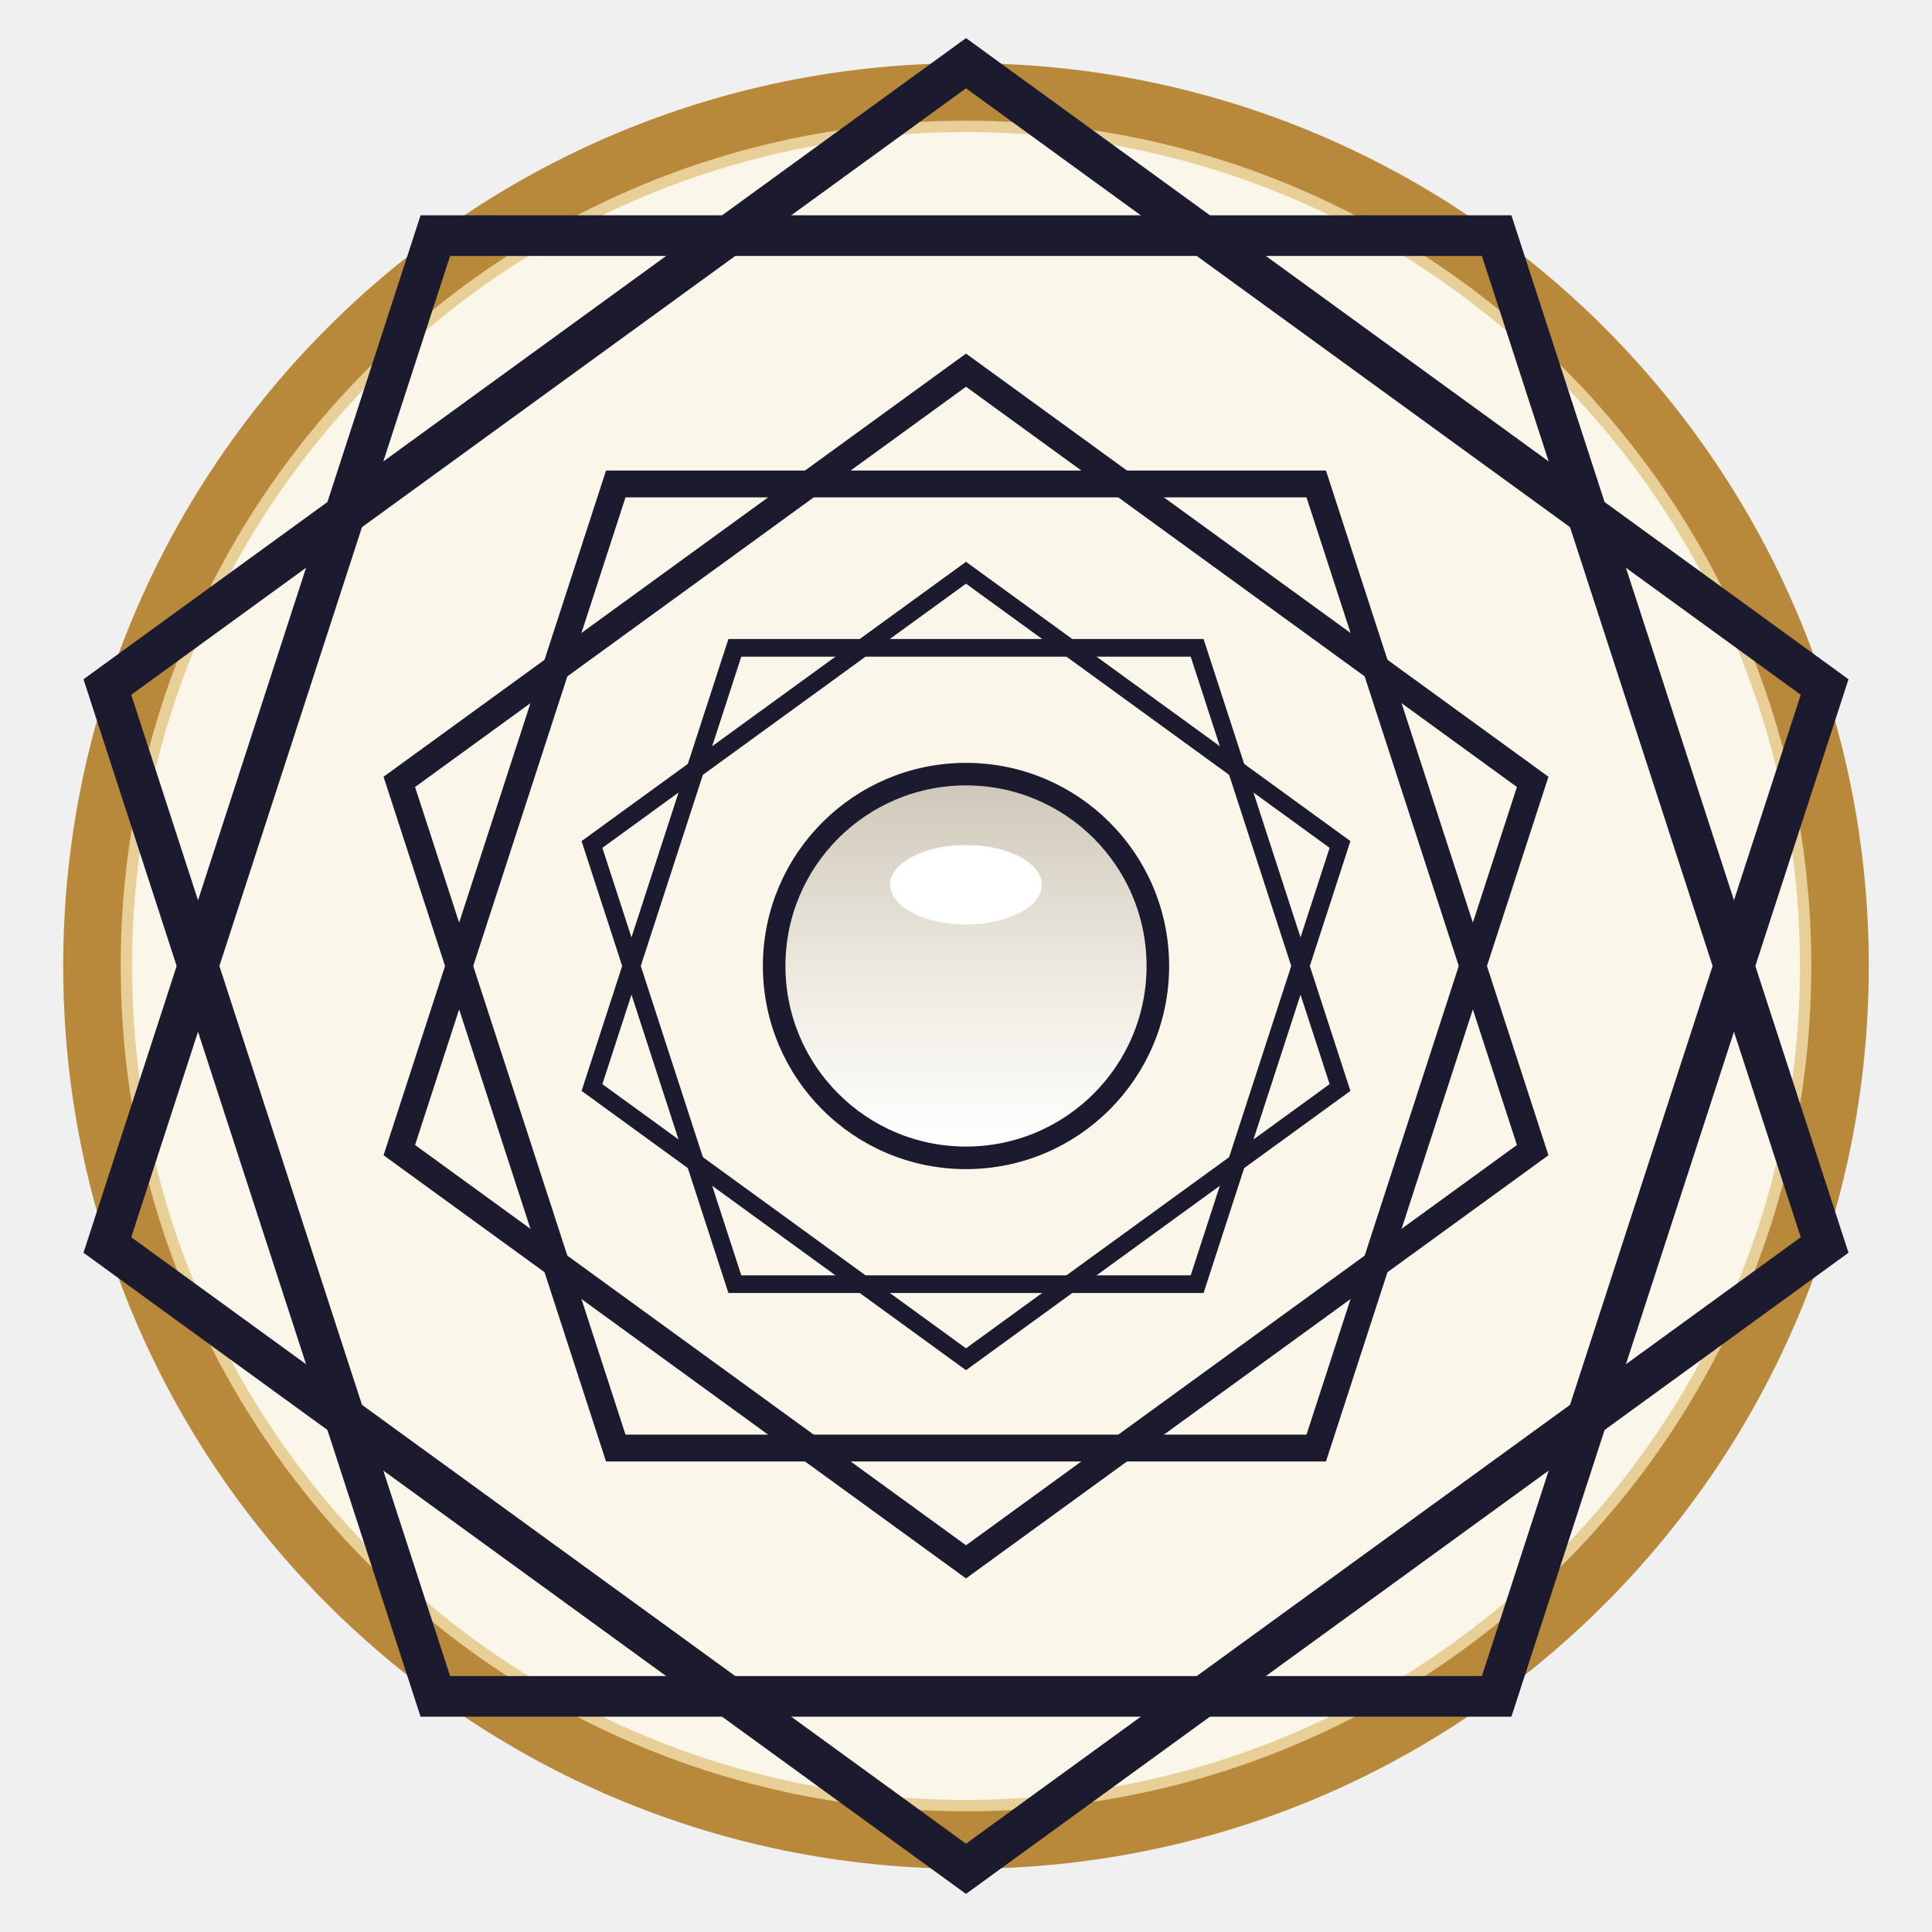
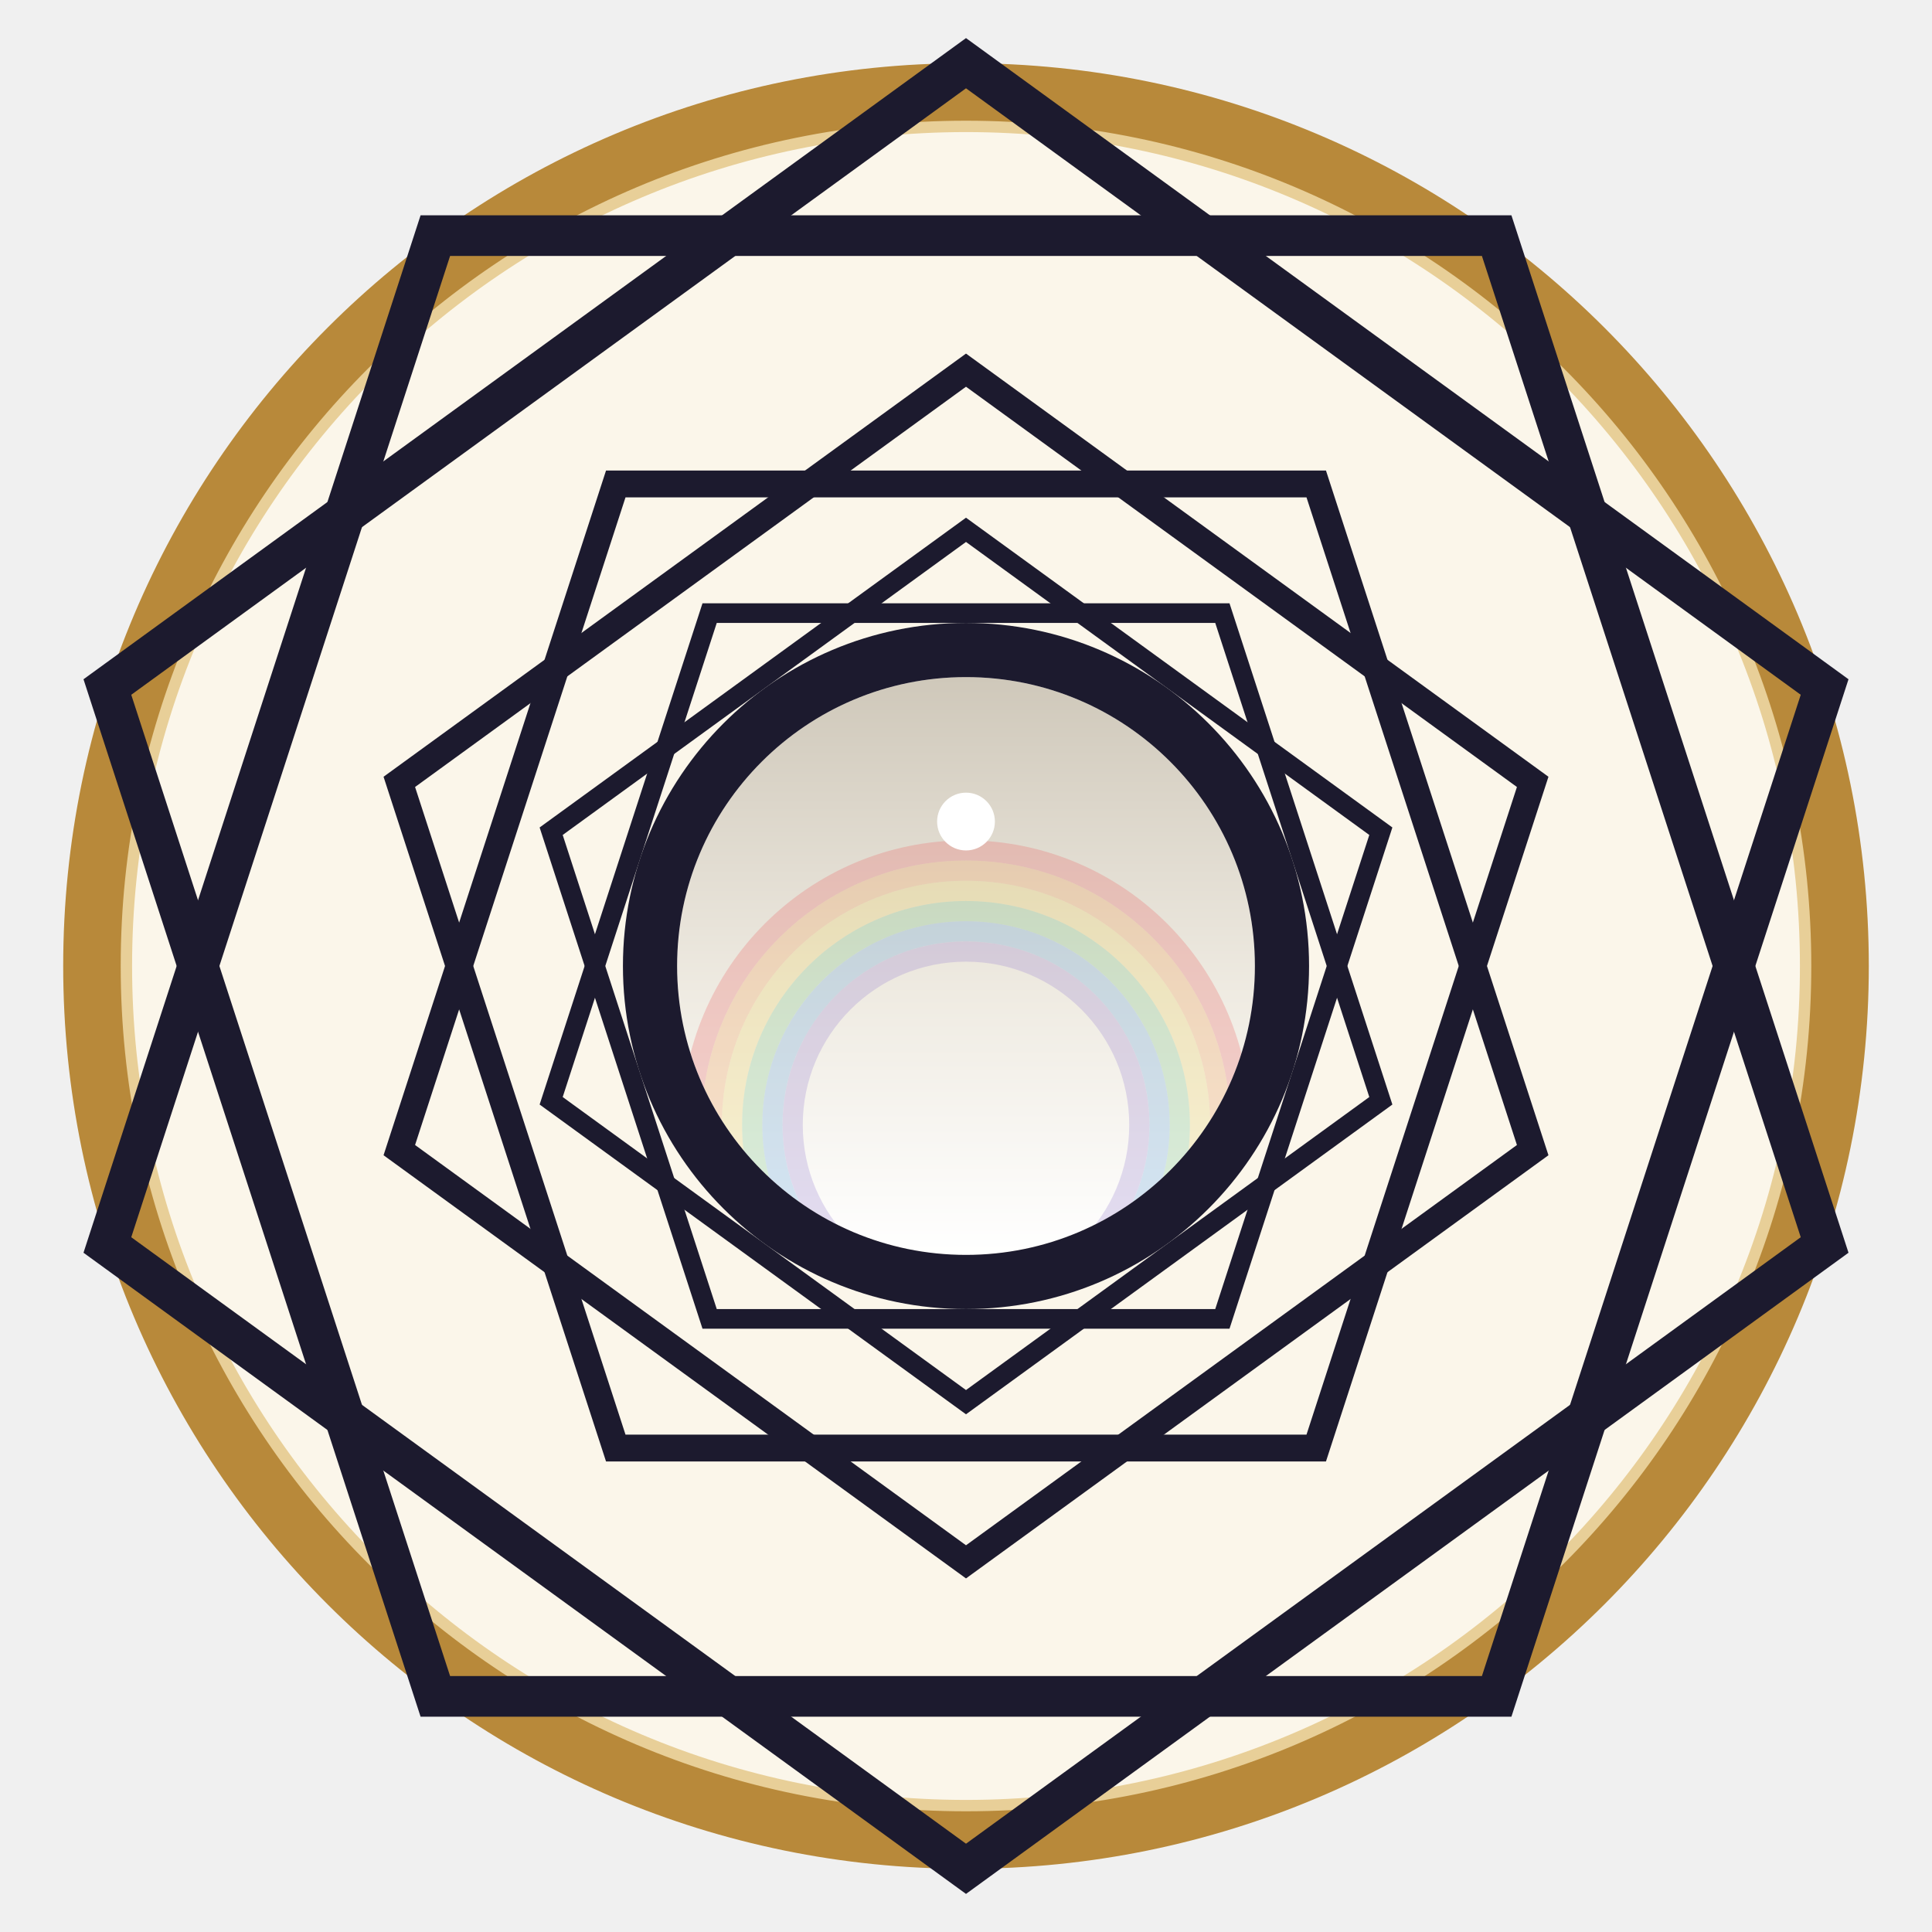
<svg xmlns="http://www.w3.org/2000/svg" viewBox="-107.00 -107.00 214.00 214.00" role="img" aria-label="Sisters of Sonder">
  <defs>
+     <clipPath id="drop">
+       <circle r="32.000" />
+     </clipPath>
    <linearGradient id="water" x1="0" y1="0" x2="0" y2="1">
      <stop offset="0" stop-color="#cfc8ba" />
      <stop offset=".55" stop-color="#efebe2" />
      <stop offset="1" stop-color="#ffffff" />
    </linearGradient>
  </defs>
  <circle r="96.500" fill="#fbf6ea" />
  <circle r="96.500" fill="none" stroke="#b8893a" stroke-width="7.000" />
  <circle r="93.000" fill="none" stroke="#e8cf98" stroke-width="1.260" />
  <polygon points="0.000,-100.000 95.106,-30.902 58.779,80.902 -58.779,80.902 -95.106,-30.902" fill="none" stroke="#1c1a2e" stroke-width="4.500" stroke-linejoin="miter" />
  <polygon points="58.779,-80.902 95.106,30.902 0.000,100.000 -95.106,30.902 -58.779,-80.902" fill="none" stroke="#1c1a2e" stroke-width="4.500" stroke-linejoin="miter" />
  <polygon points="0.000,-66.000 62.770,-20.395 38.794,53.395 -38.794,53.395 -62.770,-20.395" fill="none" stroke="#1c1a2e" stroke-width="2.970" stroke-linejoin="miter" />
  <polygon points="38.794,-53.395 62.770,20.395 0.000,66.000 -62.770,20.395 -38.794,-53.395" fill="none" stroke="#1c1a2e" stroke-width="2.970" stroke-linejoin="miter" />
-   <polygon points="0.000,-43.560 41.428,-13.461 25.604,35.241 -25.604,35.241 -41.428,-13.461" fill="none" stroke="#1c1a2e" stroke-width="1.960" stroke-linejoin="miter" />
-   <polygon points="25.604,-35.241 41.428,13.461 0.000,43.560 -41.428,13.461 -25.604,-35.241" fill="none" stroke="#1c1a2e" stroke-width="1.960" stroke-linejoin="miter" />
-   <circle r="20.000" fill="url(#water)" />
-   <circle r="21.250" fill="none" stroke="#1c1a2e" stroke-width="2.500" />
-   <ellipse cx="0.000" cy="-9.000" rx="8.400" ry="4.400" transform="rotate(0.0 0.000 -9.000)" fill="#ffffff" />
+   <polygon points="0.000,-48.314 45.950,-14.930 28.398,39.087 -28.398,39.087 -45.950,-14.930" fill="none" stroke="#1c1a2e" stroke-width="2.174" stroke-linejoin="miter" />
+   <polygon points="28.398,-39.087 45.950,14.930 0.000,48.314 -45.950,14.930 -28.398,-39.087" fill="none" stroke="#1c1a2e" stroke-width="2.174" stroke-linejoin="miter" />
+   <circle r="32.000" fill="url(#water)" />
+   <g clip-path="url(#drop)">
+     <circle cy="17.600" r="30.400" fill="none" stroke="#e86a6a" stroke-width="2.240" stroke-opacity=".28" />
+     <circle cy="17.600" r="28.160" fill="none" stroke="#f0a35a" stroke-width="2.240" stroke-opacity=".28" />
+     <circle cy="17.600" r="25.920" fill="none" stroke="#ecd36a" stroke-width="2.240" stroke-opacity=".28" />
+     <circle cy="17.600" r="23.680" fill="none" stroke="#7fc48a" stroke-width="2.240" stroke-opacity=".28" />
+     <circle cy="17.600" r="21.440" fill="none" stroke="#6aa6dc" stroke-width="2.240" stroke-opacity=".28" />
+     <circle cy="17.600" r="19.200" fill="none" stroke="#9b85d0" stroke-width="2.240" stroke-opacity=".28" />
+   </g>
+   <circle r="35.000" fill="none" stroke="#1c1a2e" stroke-width="6.000" />
+   <circle cx="0.000" cy="-16.000" r="3.200" fill="#ffffff" />
</svg>
